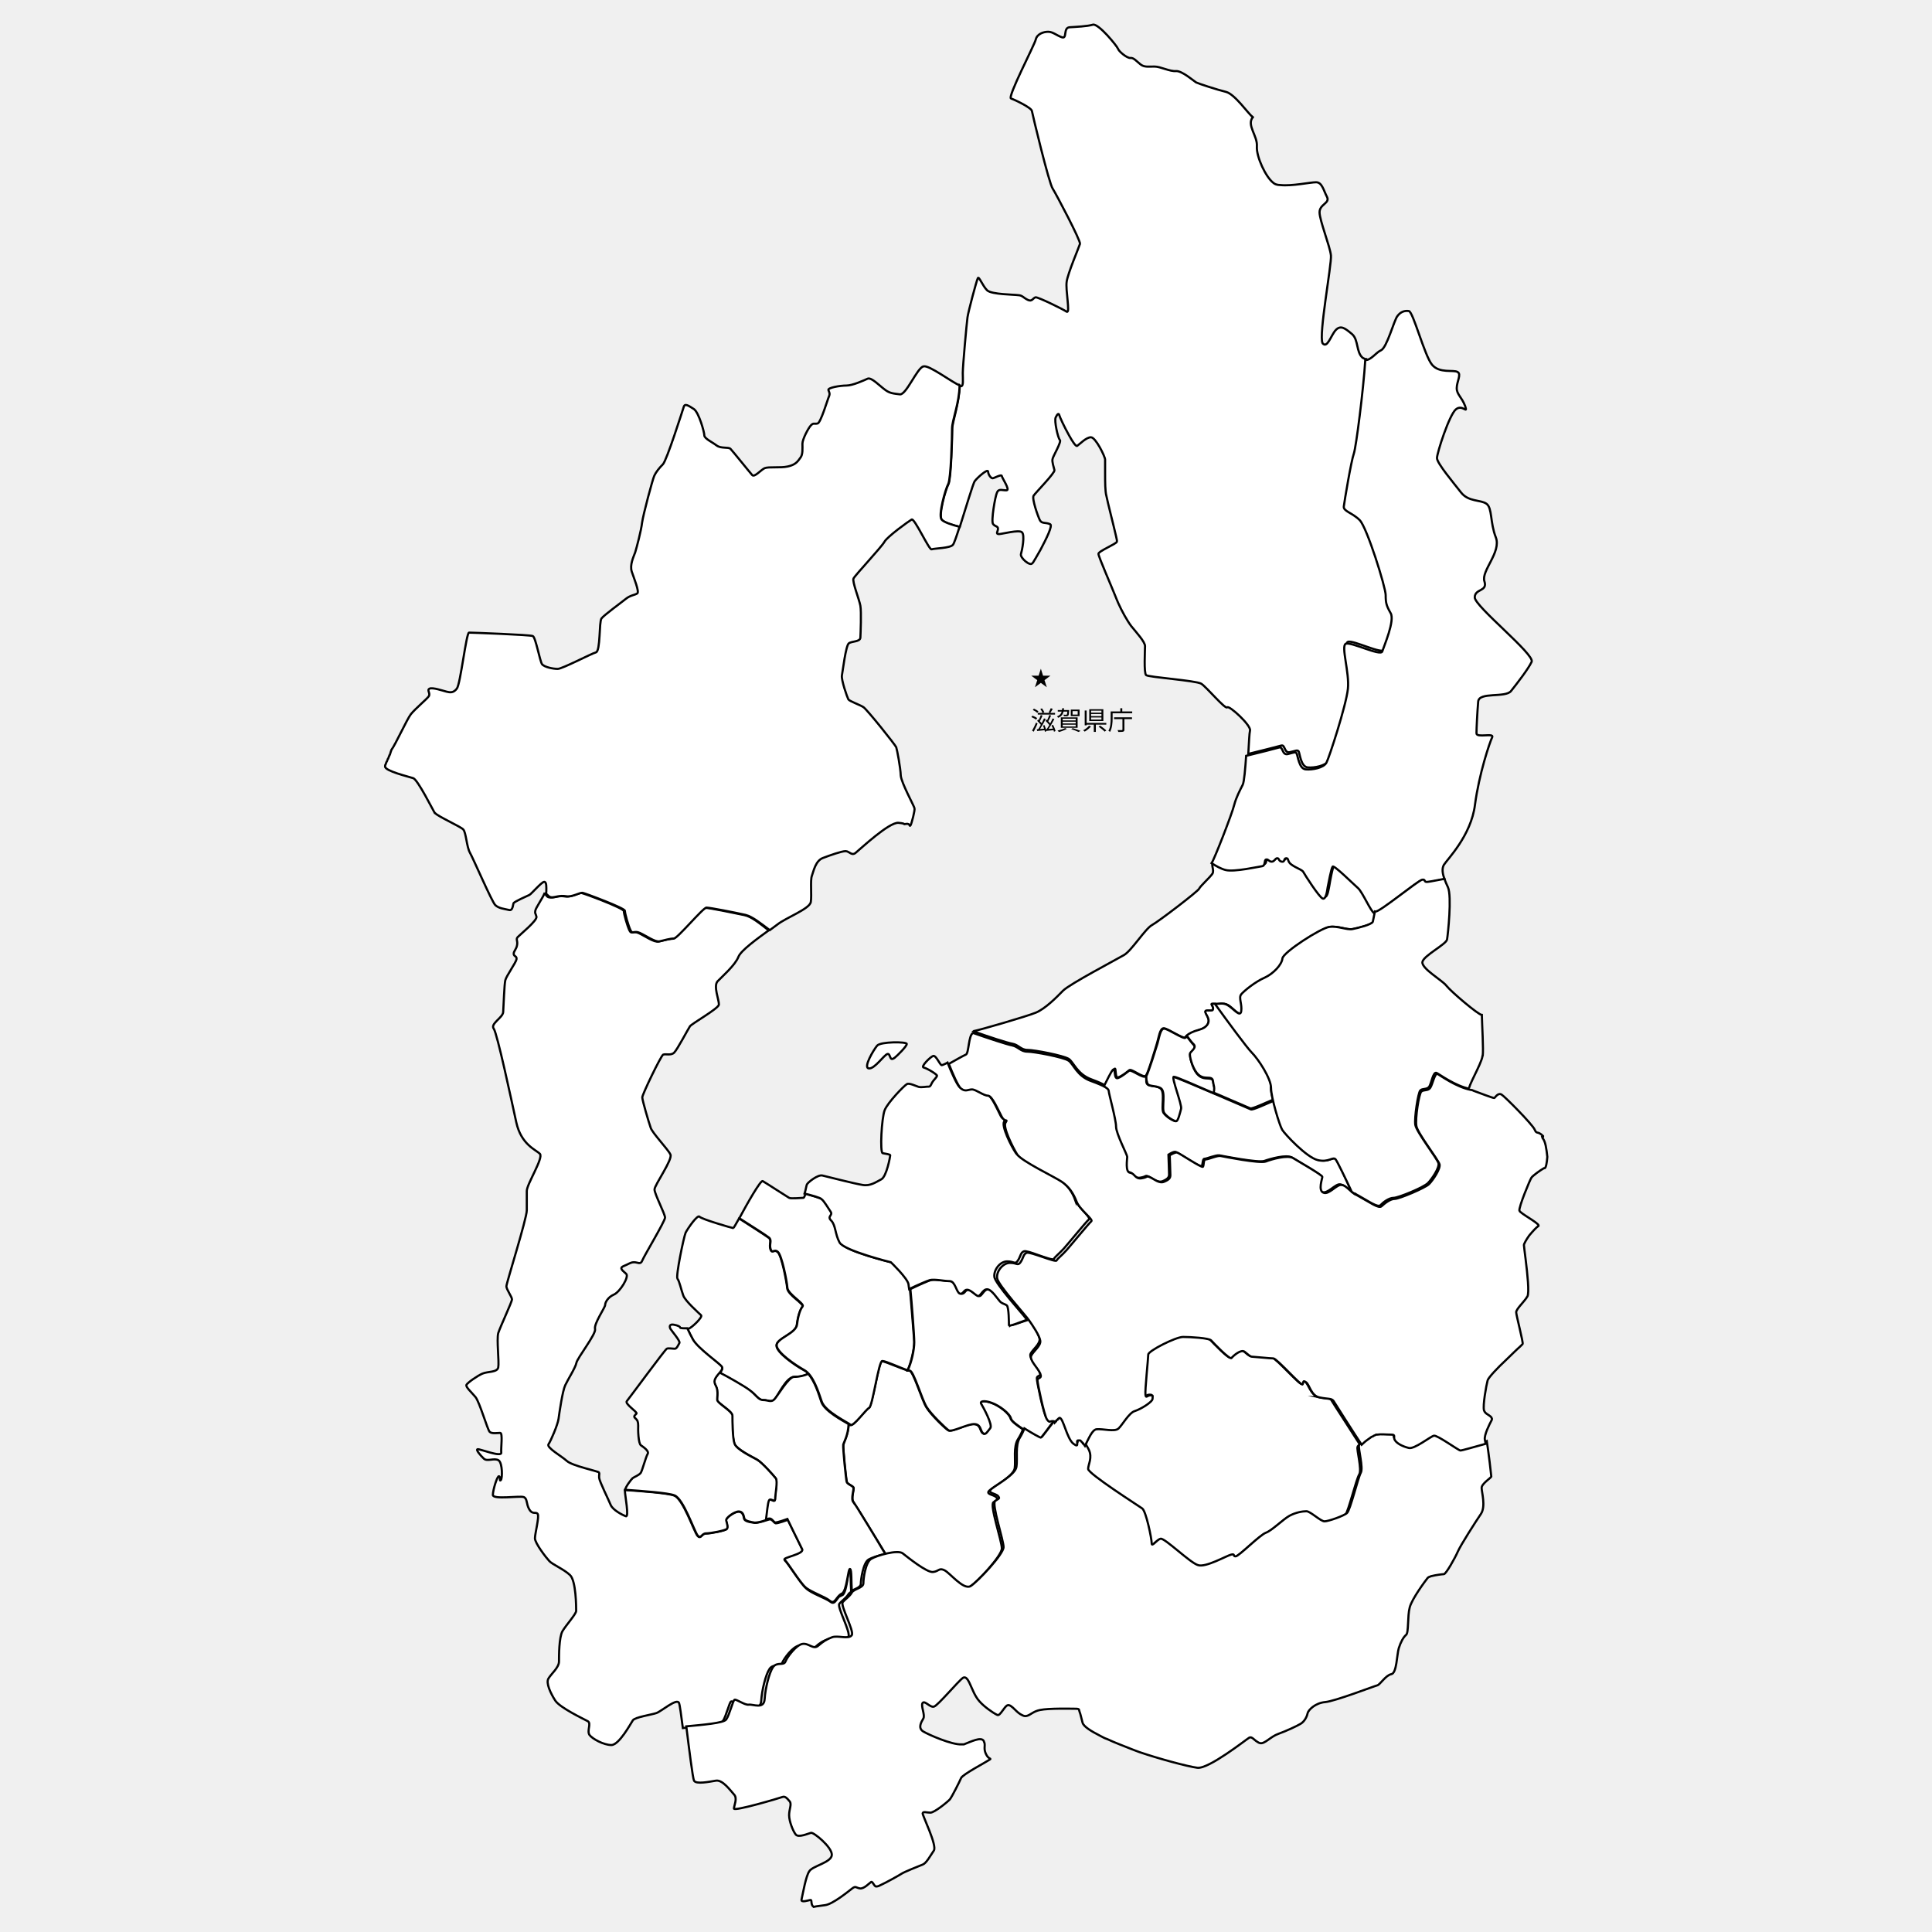
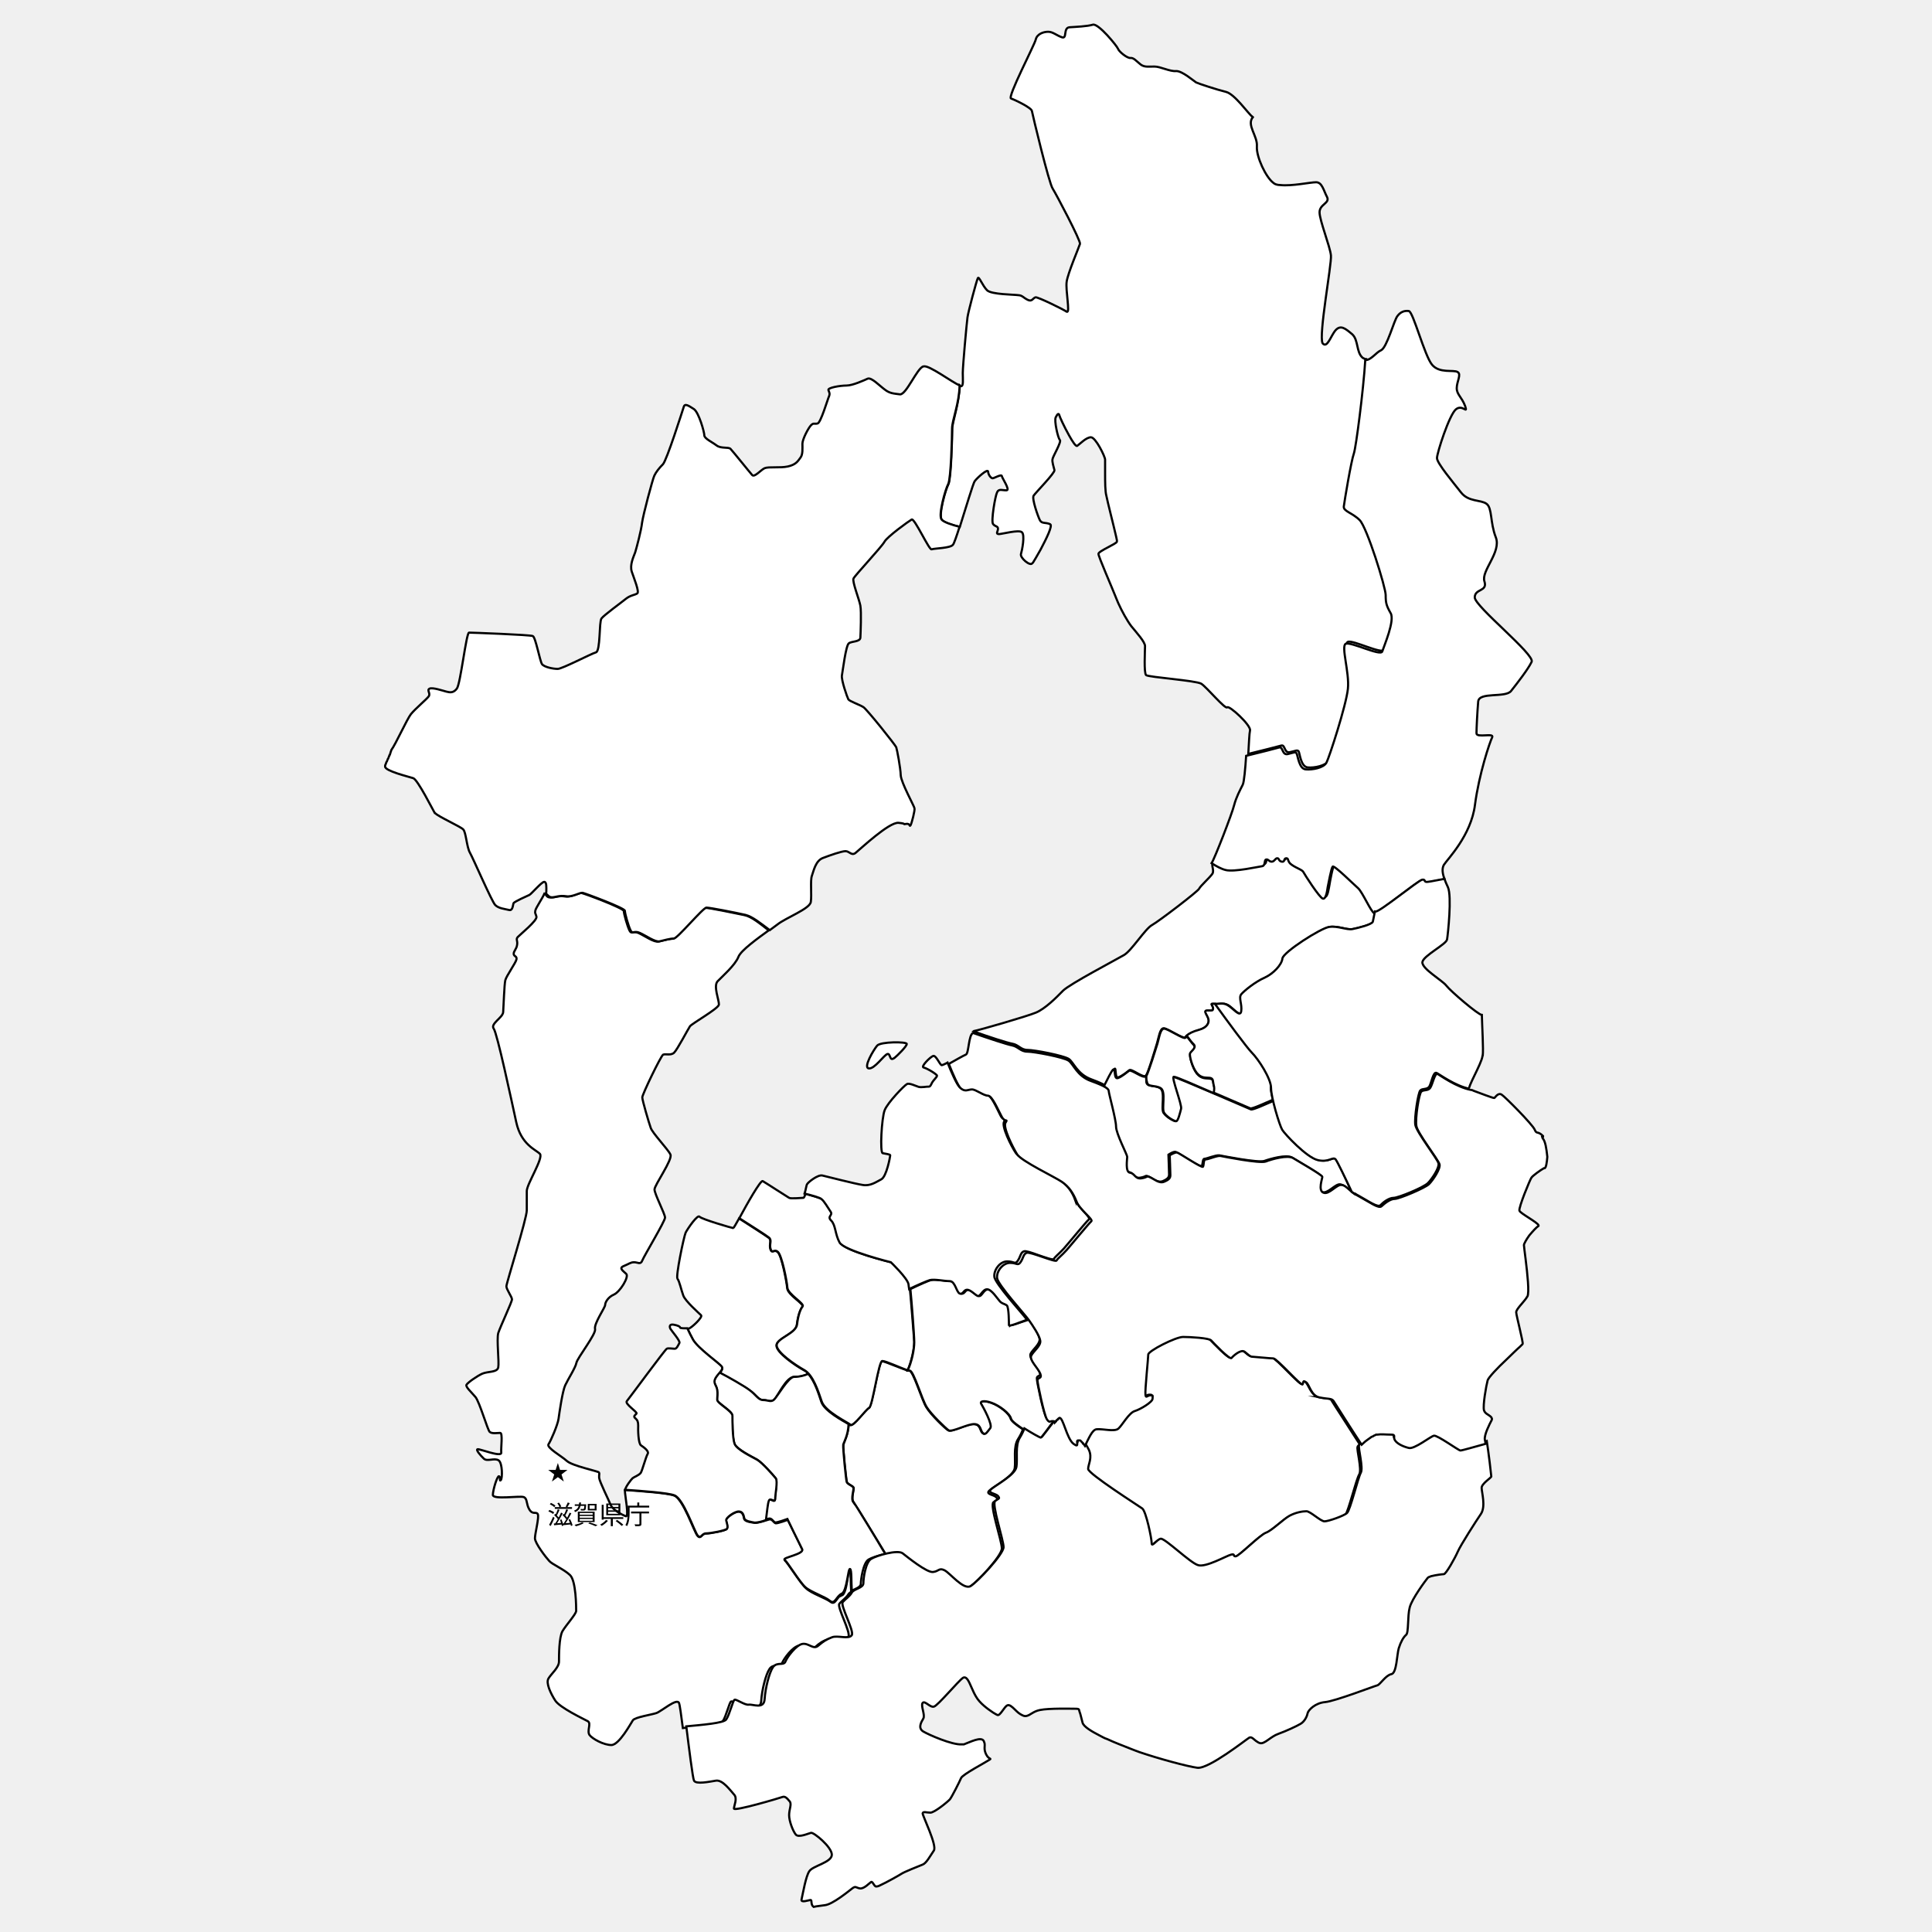
<svg xmlns="http://www.w3.org/2000/svg" style="transition:transform .15s ease-out;transform-origin:center center;transform:translate(0,0) scale(1)" viewBox="0 0 900 900">
  <path fill="#fff" stroke="#000" stroke-miterlimit="10" d="M648.2 285.2c-2.1-3.4-2.3-4.7-2.3-8.4s-8.7-31.5-12.1-34.9-7.7-3.9-7.4-6.4c.3-2.3 3.4-21 4.7-24.7 1-2.9 4.4-29.3 5.3-43.5-.5 0-1-.3-1.6-.6-3.1-2.6-1.9-8.3-4.9-11-3.1-2.6-5.3-4.5-7.7-1.9-2.3 2.6-3.9 8.7-6.1 6.1-1.9-3.8 4.3-36.7 3.9-40.9s-5.3-16.3-5.3-20.1 4.9-4.2 3.5-7.1c-1.6-3-2.3-6.9-5.1-6.9s-11.3 1.9-16.7 1.3c-1.4 0-2.6-.4-3.2-1-3.5-2.6-8-12.1-7.7-17 .4-4.9-4.9-9.9-1.9-13.6-2.1-1.6-8.4-10.8-12.5-11.8s-13-3.9-13.9-4.4c-1-.6-6.5-5.4-9.3-5.3-2.9.3-7.3-2.1-10.1-2.1s-4.7.4-6.5-1-3.2-3.2-4.7-3-5.4-3-5.8-4.3c-.4-1.2-9.1-11.9-11.7-11.2-2.6.8-7.9 1-10.9 1.2-3 .3-1 5.4-3.4 4.7-2.5-.8-4.3-2.6-6.5-2.6s-5.2 1-5.8 3.6-13.4 27-11.5 27.5c1.8.6 9.5 4.3 9.7 5.8.3 1.7 8 33.9 9.7 36.2 1.6 2.5 13.1 24.3 12.7 25.7s-5.7 13.8-6.2 17.6c-.6 3.8 1.7 14.8.1 14h-.1c-1.8-1.2-13.4-6.9-14.5-6.7-1.2.3-1.6 2.2-3.6 1.2-2.1-1-2.5-2.1-4.4-2.2-2.1-.3-12.3-.3-14.5-2.2-2.2-2.1-3.9-6.9-4.4-5.7-.6 1.2-4.4 15.4-4.8 18.2-.4 2.9-2.2 22.7-2.2 25.9s.4 6.2-.8 6.2-.4-.1-.6-.3c-.3 8.4-3.5 17.1-3.5 20.1s-.5 23.6-1.8 25.9-4.7 14.4-3.1 16.5c.9 1.3 5.2 2.6 8.4 3.4 2.7-8.4 6.2-20.4 7-21.4 1.2-1.6 6.1-6 6.2-4.4s1.4 3.1 2.1 3.1 4.2-2.1 4.3-1c.1.9 4 6.5 2.2 6.6s-3.6-.9-4.4.9c-.9 1.7-2.9 13.5-1.9 14.8s2.3.9 2.3 2.2-1.3 2.5.5 2.5c1.8-.1 9.1-2.1 10.6-.9 1.6 1.2.1 8.6-.4 10.2-.5 1.7 4.2 5.8 5.3 4.3 0-.1.1-.1.3-.3.6-.9 1.9-3.2 3.5-6 2.7-5.1 5.8-11.3 4.5-11.9-2.1-1-3.9-.1-4.8-1.9s-3.8-10-2.9-11.4 10-10.6 9.7-11.9-1.2-3.9-.9-5.1c.1-1.2 4.4-8.2 3.4-9-.9-.9-2.7-9-1.9-10.5.8-1.6 1.4-2.1 1.7-.9.1.6 2.3 5.4 4.5 9.3 1.6 2.9 3.2 5.3 3.8 4.9 1.3-.9 4.2-4 6.4-4s6.6 9 6.6 10.4v6.4c0 3.9 0 8.4.6 10.5.6 3.1 3.4 13.9 4.5 18.8.3 1.3.5 2.2.4 2.5 0 1-8.6 4.4-8.6 5.7s6.2 15.4 7.8 19.5c.4.9.8 2.1 1.4 3.4 1.7 3.8 4.2 8.3 6.1 10.8 2.6 3.2 6.4 7.3 6.4 9.3s-.6 12.5.5 13.5c1.3 1 23.2 2.5 25.7 4 2.5 1.6 11.2 12.1 12.1 11 .9-1 11.2 8.4 10.6 10.8-.3 1.2-.5 5.8-.8 10.9 5.7-1.4 14-3.5 15.4-3.9 1.8-.5 1.3 3.6 3.9 3.1s3.6-1.3 4.2-.3c.5 1 1 7.1 4.2 7.4 3.1.3 8.4-.8 9.7-3.1s9.2-26.7 10-34.4-3.4-20-1-21 16.2 6.1 17 3.6c.4-1.9 5.6-14 3.5-17.4h-.1Z" class="JP25203" />
  <path fill="#fff" stroke="#000" stroke-miterlimit="10" d="M392.3 742.8c-2.6 1-3.1 5.2-5.4 3.4s-9-3.9-11.5-6.4c-2.6-2.3-8.4-11.8-9.7-12.8s9.2-2.6 8.2-4.9S367 708 367 708s-4.9 1.8-5.7 1.6-1.6-2.1-2.9-1.8-5.2 1.8-6.9 1.6c-1.6-.3-4.7-.5-4.9-2.1-.3-1.6-.8-3.1-2.6-3.1s-6.1 2.9-5.8 4.2 1 3.1.3 3.9c-.8.8-7.7 2.1-9.7 2.1s-2.3 2.9-3.9 1-6.6-17-10.8-18.7c-3-1.2-15.7-2.1-23-2.6v.3c0 2.1 2.1 12.7.4 11.9-1.7-.6-6-2.9-7-5.2-.9-2.3-5.2-10.8-5.4-12.7-.1-1.8.3-1.7-.1-2.5-.5-.6-12.3-3-14.9-5.3-2.5-2.3-9.6-6.2-8.6-7.8 1-1.4 4.3-9 4.7-11.9s1.8-12.8 3.1-15.6 4.8-8.2 5.2-10.4c.4-2.3 9.3-13.5 8.7-15.8-.6-2.5 4.7-10 4.7-11.2s1.3-3.6 4-4.8c2.9-1.2 7.3-8.4 5.8-9.7-1.3-1.3-3.6-2.6-1.2-3.6 2.5-1 3.2-1.8 4.9-1.8s3 1.3 3.8-.8 10.6-18.3 10.6-20-4.9-11-4.9-13.1 8.6-14 7.4-16.3c-1-2.3-8.6-10.2-9.2-12.5-.8-2.2-3.9-12.7-3.9-14.1s8.6-19.2 9.7-19.9c1.2-.5 3.6.5 5.1-.9s6.5-11 7.4-12.3 13.2-8.2 13.5-10.1c.1-2.1-2.7-8.7-.6-10.9s8.2-7.5 9.7-11.4c1.2-3 9-8.6 14.1-12.3-4.4-3.4-8-6.4-11.3-7.1-4.7-1-16.5-3.4-18.2-3.4s-13.6 14.4-15.2 14.4-4.4.8-6.6 1.3c-2.1.5-6.4-2.6-9.2-3.9s-3.4.8-4.4-1.3-2.6-7.7-2.6-9-18.4-8.2-19.7-8.4-4.7 2.1-7.7 1.6c-2.9-.5-4.4.5-6.6.5s-1.9-1.3-3-1.8c-1 2.3-3.9 6.5-4.2 7.8-.3 1.6 0 1 .5 2.9.5 1.8-7.7 8.4-8.7 9.5s0 1.6-.3 3.6c-.3 2.1-1.6 2.9-1.6 4.2s1.6 1 1.3 2.6-4.7 7.7-5.2 9.7-.8 12.3-1 14.9-6.1 5.4-4.4 7.7c1.6 2.1 8.2 33.1 10.5 43.6s9.2 12.8 11 14.7-6.1 14.1-6.1 17.3v9c0 3.9-9.5 33.9-9.5 35.4s2.6 4.9 2.6 6.1-5.4 12.6-6.4 15.7c-.8 3.1.5 13.6 0 16s-4.9 1.8-7.4 2.9c-2.3 1-6.9 4.2-7.4 5.2s2.3 3.4 4.2 5.7 5.6 15.2 6.6 16.2 3.6.5 4.9.5.3 6.9.5 9.2-10-1.8-11-1.6 1.3 2.9 2.9 4.4 4.9-.5 6.9.8c1.8 1.3 1.8 8.4 1 9.2s0-1.3-.8-1.8-2.9 6.4-2.9 8.7 12.6.3 14.4 1c1.8.8 1 3.1 2.6 5.8 1.6 2.6 3.1.8 3.9 2.1s-1.3 9-1.3 11.3 5.2 9 6.6 10.5c1.3 1.6 6.9 3.9 9.7 6.6 2.9 2.6 2.9 15.2 2.9 16.7s-4.7 6.6-6.4 9.5c-1.6 2.9-1.6 11.3-1.6 14.1s-3.6 5.7-4.9 7.9c-1.3 2.1 1 6.9 3.1 10.2 2.1 3.4 13.4 8.7 15.2 9.7s-.5 4.4.8 6.4c1.3 1.8 6.6 4.7 10.2 4.7s9-10 10-11.5 8.7-2.6 11-3.4 9.5-7.1 10.5-4.7c.4.9 1 5.7 1.8 11.7 7.4-.9 17.5-1.6 18.6-3.2 1.6-2.3 3.1-9 3.9-9.2.8-.3 4.7 2.6 6.6 2.3 1.8-.3 7.1 2.3 7.4-2.6s2.1-12.3 3.9-14.9 4.9-.5 5.8-2.6c.8-2.1 4.9-7.7 7.9-8.2 2.9-.5 4.9 2.9 7.4.8 2.3-2.1 3.6-2.9 6.4-3.9 2.6-1 7.9 1 9.2-1s-5.4-13.9-4.2-15.4 3.1-2.6 4.2-4.4c.3-.5.8-.8 1.3-1.2-.3-4.3 0-9.7-.8-10.1-.8 0-1 10.9-3.6 11.9z" class="JP25201" />
  <path fill="#fff" stroke="#000" stroke-miterlimit="10" d="M476.5 665.8c-2.9-1.8-5.4-3.9-5.7-4.9-.5-2.3-5.2-6.1-9-7.4-3.6-1.3-5.7-.8-4.9.5s5.4 9.7 4.2 11.3c-1.3 1.6-2.1 3.4-3.4 2.3s-.8-3.9-3.9-4.2-10.5 3.9-12.1 2.9-8.2-7.4-10.2-10.8c-2.1-3.4-6.1-17-7.9-17s-11.3-4.4-12.8-4.4-4.4 21-6.1 21.8c-1.6.8-7.4 9-8.7 7.9-.1 0-.4-.3-.6-.4-.3 5.2-2.3 8.4-2.5 9.6-.3 1.6 1.3 16.2 1.6 17.3s2.6 1.8 3.1 2.6-1.3 4.9 0 6.9c1.2 1.6 11.4 18.4 15.1 24.4 3-.6 5.8-.9 7 0 2.3 1.8 11.3 9 14.1 8.7 2.9-.3 2.9-2.1 5.4-.8s8.7 9.2 12.1 7.4 15.4-14.7 15.4-18.2-5.8-20.2-3.9-21.5c1.8-1.3 2.3-1 1.3-2.3s-5.6-1.3-2.9-3.4c2.6-2.1 11-6.6 11.5-10.2s-.8-10 1.6-13.6c.9-1.4 1.7-3 2.2-4.4Z" class="JP25211" />
  <path fill="#fff" stroke="#000" stroke-miterlimit="10" d="M355.6 652.2c2.3 0 3.6 1.3 5.2-.3s5.4-10.5 9.2-10.5 4.7-.6 6.6-1.4c-.6-.8-1.3-1.3-2.1-1.7-4.2-2.3-12.8-8.2-12.8-11.5s9-5.4 9.5-9.7c.5-4.2 1.6-7.1 2.6-8.4s-6.9-5.4-7.1-8.7c-.3-3.1-2.6-15.2-4.4-16.7-1.8-1.6-2.6 1-3.4-1.3s.8-4.2-.8-5.4c-1.2-.9-9.1-6-13.8-9-1.4 2.6-2.6 4.5-2.7 4.5-.5 0-14.9-4.2-15.7-5.3-.9-1.2-5.4 5.3-6.5 7.4-.9 2.1-4.7 20.4-3.8 21.5s1.7 5.1 2.7 7.8c.9 2.6 7.4 8.3 8.3 9.2s-4.8 6.2-5.8 6.2h-.6c.8 1.7 1.7 3.6 2.6 5.2 2.3 4.2 12.3 11 13.4 12.6.6.9 0 1.8-.9 2.9 4.3 2.2 11.8 6.5 14 8.2 2.9 1.9 4 4.5 6.4 4.5h-.1Z" class="JP25207" />
  <path fill="#fff" stroke="#000" stroke-miterlimit="10" d="M397.5 699.8c-1.3-1.8.5-6.1 0-6.9s-2.9-1.6-3.1-2.6c-.3-1-1.8-15.7-1.6-17.3.3-1.2 2.3-4.4 2.5-9.6-2.7-1.6-11.3-6.1-12.7-10.4-1.3-3.9-3.1-9.7-6.1-13-1.9.8-4 1.4-6.6 1.4s-7.7 9-9.2 10.5-2.9.3-5.2.3-3.4-2.6-6.4-4.7c-2.2-1.7-9.7-6-14-8.2-.6.8-1.4 1.7-1.9 2.6-1.3 2.3.5 3.4.8 5.4s0 3.1 0 4.7 7.1 5.2 7.1 7.4 0 10.5 1 13.1 8.2 6.1 10.5 7.4 7.7 7.4 8.7 8.7-.3 7.4-.3 9.7-2.3-1-3.1.8c-.5 1.2-.9 4.9-1.3 8.8.6-.3 1.3-.4 1.6-.5 1.3-.3 2.1 1.6 2.9 1.8s5.7-1.6 5.7-1.6 5.7 11.8 6.9 14.1c1 2.3-9.5 3.9-8.2 4.9s7.1 10.5 9.7 12.8 9.2 4.4 11.5 6.4c2.3 1.8 2.9-2.3 5.4-3.4s2.9-12.1 3.9-11.5c.8.4.5 5.8.8 10.1 1.7-.9 4.2-1.6 4.2-3.2s1-9.7 3.6-11.3c1.3-.8 4.5-1.9 7.8-2.6-3.5-6-13.8-22.8-14.9-24.4z" class="JP25208" />
  <path fill="#fff" stroke="#000" stroke-miterlimit="10" d="M423.6 598.3c-.5-2.9-8.2-10.2-8.2-10.2s-21.8-5.2-23.9-9.2c-2.1-3.9-1.8-8.2-3.9-10.2s1-2.3-.3-4.2c-1.3-1.8-2.9-4.7-4.2-5.8-.8-.6-4.7-1.7-7.9-2.6-.3 1-.6 1.9-1 1.9-1 0-5.8.5-6.6 0-.9-.5-10.9-7-12.3-7.8-1-.5-7.3 10.6-10.9 17.3 4.7 3 12.6 8 13.8 9 1.6 1.3 0 3.1.8 5.4s1.6-.3 3.4 1.3 4.2 13.6 4.4 16.7c.3 3.1 8.2 7.4 7.1 8.7s-2.1 4.2-2.6 8.4-9.5 6.4-9.5 9.7 8.7 9.2 12.8 11.5c4.2 2.3 6.6 10 8.2 14.7s12.1 9.7 13.4 10.8 7.1-7.1 8.7-7.9 4.4-21.8 6.1-21.8 8.8 3.4 11.8 4.3c1.8-3.9 3.1-10.1 3.1-13.2-.3-3.6-1.8-23.9-2.3-26.7Z" class="JP25210" />
  <path fill="#fff" stroke="#000" stroke-miterlimit="10" d="M614.3 650.7c-3.9-.8-4.7-6.1-6.4-7.1-1.6-1-1 0-1.6 1-.5 1-12.1-12.1-13.6-12.1s-9.2-.8-10-.8-1.8-1-3.4-2.3-5.2 1.8-6.1 2.9c-.8 1-8.4-7.1-9.5-8.2s-9.7-1.6-13.1-1.6-16.2 6.6-16.2 8.2-1.6 16.7-1.3 18.7c.3 1.8.8.3 2.3.3s1 0 1 1.6-5.6 4.9-8.2 5.7-5.7 6.6-7.7 8.2c-1.8 1.6-7.4 0-10.2.3-2.1 0-3.5 4-5.4 7.8.5.8 1 1.7 1.6 2.7 1.8 3.6-.3 6.9-.3 9s23.4 17 25.2 18.4c1.8 1.3 4.4 14.1 4.4 16.2s2.3-1.8 4.2-2.1c1.8-.3 13.6 11.3 17.4 12.3 3.6 1 13.4-4.4 15.4-4.9 2.1-.5.5.8 2.1.8s11.3-10 14.1-11c2.9-1 8.2-6.4 11-7.9 2.9-1.6 6.1-2.1 7.9-2.1s6.6 4.7 8.4 4.7 9.2-2.6 10.5-3.9 4.9-16.2 6.4-18.7c1.3-2.3-1.3-11.5-.8-12.8 0-.3.5-.6 1-1.2-3.6-5.7-12.5-19.3-13.1-20.4-.6-1.3-2.3-.8-6.2-1.6h.2Z" class="JP25383" />
  <path fill="#fff" stroke="#000" stroke-miterlimit="10" d="M470.6 617.3c0-.8 0-8.4-1-9.2s-2.3-.8-3.4-2.1c-1-1.3-3.6-5.4-5.8-5.4s-3.1 3.6-4.4 3.1-3.4-2.9-4.9-2.9-1.8 2.3-3.4 1.8-2.1-5.8-4.7-5.8-6.9-1-9.2-.5c-1.4.3-6.2 2.5-9.7 4.2.6 6.2 1.8 21.4 1.8 24.8s-1.2 9.2-3.1 13.2h1c1.8 0 5.7 13.6 7.9 17 2.1 3.4 8.7 9.7 10.2 10.8 1.6 1 9-3.1 12.1-2.9s2.6 3.1 3.9 4.2 2.1-.8 3.4-2.3-3.4-10-4.2-11.3 1.3-1.8 4.9-.5 8.4 4.9 9 7.4c.5 2.3 12.6 9.2 13.4 9.2s4-5.1 6.6-8.2c-.4-.4-.8-.8-1-.8-1.3 0-1.3 1-2.6-.8s-4.4-16.5-4.4-18.2 2.3-.5 1.3-3.1-5.2-6.4-4.2-8.4 4.4-4.4 4.2-6.9c-.3-2.2-3.2-6.5-4.9-9-4.2 1.3-8.7 3.1-8.7 2.5Z" class="JP25384" />
  <path fill="#fff" stroke="#000" stroke-miterlimit="10" d="M520.9 501.9c2.1-.8 4.2-2.6 5.2-3.4s6.6 3.9 7.7 2.6 4.4-12.6 5.2-15.2 1.3-6.9 3.1-6.9 9.2 5.2 10 4.2 2.9-2.3 6.6-3.4c3.6-1 4.9-3.4 4.2-5.4-.8-2.1-2.3-3.6-.3-3.6s2.6.3 2.6-1-1.8-2.3.3-2.1c2.1.3 4.2-.8 6.6.5 2.3 1.3 5.8 6.1 6.4 2.9.5-3.1-1.3-6.4 0-7.9s6.6-5.7 10.8-7.7c4.2-1.8 8.2-6.1 8.4-9 .3-2.9 17.9-14.1 21.8-14.7s8.2 1.6 10.8 1c2.6-.5 9-2.1 9.5-3.4.3-.5.6-2.6 1-4.9-1.7-1.3-5.3-9.9-7.4-11.7s-11-10.8-11.8-10-2.1 8.2-2.3 9.5c-.3 1.3-.8 6.1-2.3 5.4-1.6-.5-8.4-11.3-9-12.3s-3.1-1.8-5.4-3.4-1.3-3.1-2.6-3.1-.5 1.8-2.1 1.6c-1.6-.3-1-1.6-2.1-1.6s-1.3 1.6-2.6 1.6-1.6-1.3-2.6-1-.3 2.9-1.8 3.1c-1.6.3-13.1 2.9-17 1.8-2.1-.5-4.4-1.8-6.6-3.1-1.3 1.7.6 3.9-.4 5.7-1.2 1.8-5.7 5.8-6.2 7s-18.8 15.2-21.9 16.9c-3.2 1.7-9.5 11.9-13.1 14s-25.3 13.5-28.4 16.6c-3.1 3.2-8.3 8.4-12.6 10.2s-26.5 8.2-28.9 8.6c0 0-.2 0-.3.1 6.9 2.5 15.8 5.4 18.2 5.8 2.9.5 3.9 2.9 7.1 2.9s16.7 2.6 19.2 4.2c2.3 1.6 3.9 7.1 10.5 9.5 3.2 1.2 5.3 2.1 6.5 2.9 1.6-3.1 3.2-7 4.3-7.8.9-.9 0 4.9 1.9 4z" class="JP25202" />
  <path fill="#fff" stroke="#000" stroke-miterlimit="10" d="M622.5 540c-1.3-1.6-3.1 1.6-8.4.3-5.2-1.3-15.2-12.1-16.5-14.1-.9-1.4-3.1-8-4.3-13.4-3.8 1.6-9.7 4.4-10.6 4-1.3-.5-34.9-15.2-36.2-15.2s3.9 13.1 3.4 14.9-1.6 5.8-2.3 5.8-4.2-1.8-5.6-3.9c-1.3-2.1 1-10-1.6-11.5-2.6-1.6-6.1-.3-6.4-2.9 0-.8 0-1.7-.3-2.7-1 1.4-6.6-3.2-7.7-2.5s-3.1 2.6-5.2 3.4-1-4.9-2.3-3.9c-.9.8-2.7 4.7-4.3 7.8 1.2.8 1.7 1.3 1.7 1.9 0 1 3.4 13.1 3.4 16.5s5.2 13.1 5.2 14.1-1 7.1 1.3 7.4 2.3 3.1 5.4 2.6 2.1-1.3 3.9-.5 4.2 3.1 6.6 2.1c2.3-1 2.9-1.8 2.9-3.1s-.3-9.2-.3-9.2 2.3-1.6 3.4-1.3c1 .3 11.5 7.4 12.1 6.6s.3-3.4 1.3-3.4 5.2-1.8 6.9-1.6c1.6.3 18.2 3.6 21 2.6s10.2-3.1 12.8-1.6c2.6 1.6 13.6 7.9 13.6 8.7s-2.1 6.4.5 7.4 6.1-3.9 8.4-3.6c1.8.3 3 1.8 5.4 3.8-2.7-6.5-6.6-14.7-7.4-15.6h.2Z" class="JP25425" />
  <path fill="#fff" stroke="#000" stroke-miterlimit="10" d="M565.5 505.9c-.5-1.8 0-3.1-1.8-3.4s-3.9.3-6.1-2.3c-2.1-2.6-3.6-8.2-3.1-9.2s3.1-2.6 1.6-4.2c-.6-.6-1.9-2.3-3.2-4l-.6.6c-.8 1-8.2-4.2-10-4.2s-2.3 4.2-3.1 6.9c-.8 2.6-4.2 13.5-5.2 15.2 0 1 0 1.9.3 2.7.3 2.6 3.6 1.3 6.4 2.9 2.6 1.6.3 9.5 1.6 11.5s4.7 3.9 5.6 3.9 1.8-3.9 2.3-5.8c.5-1.8-4.7-14.9-3.4-14.9s10.1 4 19.2 7.9c0-1.4 0-2.6-.3-3.6z" class="JP25441" />
  <path fill="#fff" stroke="#000" stroke-miterlimit="10" d="M592.3 506.7c0-4.4-5.7-13.4-9-16.5-2.2-2.2-11.4-14.8-17.1-22.6h-.8c-2.1-.3-.3.8-.3 2.1s-.5 1-2.6 1-.5 1.6.3 3.6c.8 2.1-.5 4.4-4.2 5.4-3 .8-4.8 1.8-5.8 2.7 1.3 1.8 2.6 3.5 3.2 4 1.6 1.6-1 3.1-1.6 4.2-.5 1 1 6.6 3.1 9.2s4.2 2.1 6.1 2.3c1.8.3 1.3 1.6 1.8 3.4.3 1 .3 2.2 0 3.5 8.3 3.6 16.3 7 17 7.3.9.4 6.9-2.5 10.6-4-.6-2.2-1-4.3-1-5.7h.2Z" class="JP25442" />
  <g fill="#fff" stroke="#000" stroke-miterlimit="10" class="JP25204">
    <path d="M500.9 559.1c-1.3-3.6-3.4-6.9-6.9-9.2-3.4-2.3-18.7-9.7-20.8-12.8s-6.9-12.6-5.4-14.7c1.3-2.1-.3.3-1.8-2.9-1.6-3.1-4.4-9.7-6.4-9.7s-1.9-.5-3.1-1.2c-1.6-.8-3.2-1.7-4.3-1.7-1.8 0-3.1 1.3-5.2-.5-1.3-1.2-3.9-7.1-5.6-11.4-1.4.8-2.5 1.2-2.7 1.2-.9-.1-2.6-4.7-4-4.3-1.4.5-6 5.1-4.4 5.4 1.7.4 6.2 3.2 6.2 3.8s-1.7 2.2-2.1 2.9c-.4.5-.9 2.3-1.7 2.2-.9-.1-3.4.5-4.8.1-1.3-.4-4.3-1.9-5.4-1.3-1.2.6-9 8.6-10.4 12.2s-2.3 19.7-.9 20 3.5.5 3.5 1-1.7 10-4.2 11.2c-2.5 1.3-5.1 3.2-8.6 2.6-3.5-.5-16.6-3.9-18.8-4.4-2.1-.5-6.6 3.1-7.1 4-.4.5-.6 2.7-1.2 4.4 3.2.8 7.3 1.9 7.9 2.6 1.3 1 2.9 3.9 4.2 5.8 1.3 1.8-1.8 2.1.3 4.2s1.8 6.4 3.9 10.2S415 588 415 588s7.7 7.4 8.2 10.2c.1.4.1 1.2.3 2.3 3.5-1.7 8.3-3.8 9.7-4.2 2.3-.5 6.6.5 9.2.5s3.1 5.2 4.7 5.8c1.6.5 1.8-1.8 3.4-1.8s3.6 2.3 4.9 2.9c1.3.5 2.3-3.1 4.4-3.1s4.7 4.2 5.8 5.4c1 1.3 2.3 1.3 3.4 2.1 1 .8 1 8.4 1 9.2s4.7-1.2 8.4-2.5c-.1 0-.3-.3-.3-.4-1.6-2.3-14.7-16.5-14.9-19.7-.3-3.1 2.6-7.1 6-7.1s3.6 1.6 4.9-.3c1.3-1.8 1.3-3.9 2.9-4.4.8-.3 3.5.6 6.5 1.7 3.5 1.2 7.1 2.5 7.4 1.9.5-1 2.3-2.3 4.7-4.9 2.3-2.6 10.5-12.6 11.5-13.4 1.7-.9-4.9-5.6-6.2-9.3zM416.5 492.9c-2.2 1.7-1.6-2.3-3.1-1.9-1.6.4-6 7.1-8.7 6.7s2.3-8.7 3.9-10.6 13.8-1.9 13.8-.8c.1 1-4.3 5.4-5.8 6.6Z" class="JP25204" />
  </g>
  <path fill="#fff" stroke="#000" stroke-miterlimit="10" d="M361.1 698.4c0-2.3 1.3-8.4.3-9.7s-6.4-7.4-8.7-8.7-9.5-4.7-10.5-7.4c-1-2.6-1-11-1-13.1s-7.1-5.8-7.1-7.4.3-2.6 0-4.7-2.1-3.1-.8-5.4 3.9-3.9 2.9-5.4-11-8.4-13.4-12.6c-.9-1.6-1.8-3.5-2.6-5.2-1.3 0-3.4 0-3.4-.4s-.8-.9-2.9-1.3-2.1.9-1.6 1.9c.5.9 4.7 5.7 4.2 6.6s-1.3 2.9-2.3 2.7c-.9 0-2.9-.4-3.6 0-.9.5-17.5 23.1-18.6 24.4s5.1 5.1 4.5 5.8-1.7 1.3-.5 2.2c1 .9 1.3 1.7 1.3 3.4-.1 1.7 0 8.4 1.3 9.2 1.3.9 3.9 2.7 3.1 4s-2.5 7.7-3.2 8.8c-.9 1.2-3.1 1.9-3.8 2.5s-3.2 3.9-3.5 5.4c7.3.5 20 1.4 23 2.6 4.2 1.6 9.2 16.7 10.8 18.7 1.6 1.8 1.8-1 3.9-1s9-1.3 9.7-2.1 0-2.6-.3-3.9 3.9-4.2 5.8-4.2 2.3 1.6 2.6 3.1 3.4 1.8 4.9 2.1c1.2 0 3.5-.5 5.2-1.2.5-4 .9-7.8 1.3-8.8.6-2.2 3 1.3 3-1.2v.2Z" class="JP25206" />
  <path fill="#fff" stroke="#000" stroke-miterlimit="10" d="M691.8 671.7c-4.9 1.4-11 3.1-11.7 3.1s-10.8-7.1-12.3-6.9-9.2 6.6-11.8 5.7c-2.6-.8-5.2-2.1-6.4-3.6-1-1.6.5-2.6-1.8-2.6s-4.4-.3-6.4 0h-.6c-.3 0-.5.3-.8.4-.3 0-.5.3-.9.5-.4.3-.6.4-1 .6-.8.5-1.6 1-2.2 1.6-.8.5-1.4 1-1.8 1.6-.5.5-.9.9-1 1.2-.5 1.3 2.1 10.5.8 12.8s-4.9 17.4-6.4 18.7c-1.3 1.3-8.7 3.9-10.5 3.9s-6.6-4.7-8.4-4.7-4.9.5-7.9 2.1c-2.9 1.6-8.2 6.9-11 7.9s-12.6 11-14.1 11 0-1.3-2.1-.8-11.8 6.1-15.4 4.9c-3.6-1-15.4-12.6-17.4-12.3-1.8.3-4.2 4.2-4.2 2.1s-2.6-14.9-4.4-16.2-25.2-16.2-25.2-18.4 2.1-5.2.3-9c-.5-1-1-1.9-1.6-2.7s-.5-.9-.8-1.2h-.1c-.1 0-.3-.3-.3-.4l-.3-.3c-.1 0-.1-.3-.3-.3-.1 0-.3-.3-.4-.4h-.1c-.1-.3-.3-.3-.4-.3h-.5c-1.3 0 1 3.9-2.1 1.6s-4.7-12.3-6.6-12.1c-.1 0-.3 0-.4.3h-.1c-.1.3-.3.4-.4.5h-.1c-.1.3-.4.5-.5.6h-.1c-.3.4-.5.6-.6.9-2.6 3.1-6.1 8.2-6.6 8.2s-4.2-2.1-7.7-4.3c-.5 1.4-1.3 3-2.1 4.3-2.3 3.6-1 10-1.6 13.6-.5 3.6-9 8.2-11.5 10.2-2.6 2.1 1.8 2.1 2.9 3.4 1 1.3.5 1-1.3 2.3s3.9 18.2 3.9 21.5-12.1 16.2-15.4 18.2c-3.4 1.8-9.5-6.1-12.1-7.4s-2.6.5-5.4.8c-2.9.3-11.8-6.9-14.1-8.7s-12.1 1-14.7 2.6-3.6 9-3.6 11.3-4.4 2.6-5.4 4.4-2.9 2.9-4.2 4.4 5.4 13.4 4.2 15.4c-1.3 2.1-6.6 0-9.2 1s-3.9 1.8-6.4 3.9c-2.3 2.1-4.4-1.3-7.4-.8-2.9.5-7.1 6.1-7.9 8.2s-3.9 0-5.8 2.6c-1.8 2.6-3.6 10-3.9 14.9s-5.4 2.3-7.4 2.6c-1.8.3-5.7-2.6-6.6-2.3-.8.3-2.3 6.9-3.9 9.2-1.2 1.7-11.2 2.5-18.6 3.2 1.3 10.4 3 24.1 3.6 25.3 1 1.8 7.1.5 10.2 0s6.6 4.4 8.4 6.4c1.8 1.8 0 5.2 0 6.6s21.3-4.9 22.6-5.4 2.3.8 3.4 2.1c1 1.3-.3 3.6-.3 6.4s1.8 7.4 3.1 9 5.8-.5 7.1-.8 9.7 6.6 9.7 10.2-9 5.2-10.5 7.7c-1.6 2.3-2.9 10-3.6 13.1-.5 1.8 3.4.3 4.2.3s-.1 2.1 1.4 3.2c1.6-.4 3.6-.5 5.3-.8 3.6-.4 11-6.5 12.7-7.8s1.7-.3 3.6 0 4.5-2.6 5.2-3 1.3 1.8 2.2 2.1h.1c.3 0 .9 0 1.8-.5 3.1-1.4 9.1-4.8 10-5.4 1.3-.9 8.2-3.6 9.9-4.3 1.7-.6 3.5-4 5.2-6.5 1.7-2.3-5.3-16.3-5.2-17.4.3-1 1.7-.3 3.6-.3s7.9-4.9 9.1-6.2c1-1.3 4.5-8.2 5.2-9.9s11.4-7.3 13-8.4c1.6-1 0 0-1.3-2.6s-.4-3.8-.8-5.4c-.1-.4-.3-.6-.4-1-1.3-1.9-5.8.4-9.2 1.7h-1c-4.5.3-15.4-4.5-17.9-6-2.6-1.6-1-4.3 0-6s-1.3-6-.3-7.3 3.5 2.3 5.3 1.7c1.9-.6 11.2-11.8 13.5-13.4.8-.5 1.6 0 2.2.9 1.2 1.8 2.3 5.3 3.9 7.9 1.7 3 5.4 5.7 7.8 7.3.9.6 1.7 1 2.1 1.2 1.3.6 3.2-3.9 4.7-4.5.9-.4 2.1.6 3.4 1.9s2.2 2.1 3.5 2.7c.9.5 1.6.5 2.2.3 1.6-.4 3-2.1 6-2.7 4.3-.9 14.7-.6 16.7-.6s1.4.5 1.8 1.4c.5 1.2.8 3 1.4 5.1.5 1.8 3.9 3.9 8 6 1.2.6 2.3 1.3 3.4 1.6 3.6 1.7 7.7 3.2 10.9 4.5 1.2.5 2.6 1 4.2 1.6 9.1 3.1 22.4 6.7 27 7.3 5.3.6 22.6-13.1 24.1-14 .8-.4 1.4 0 2.1.6.5.4 1 .9 1.7 1.3q.6.45 1.2.6c2.2.6 4.9-3 8.6-4.3 3.6-1.3 8.6-3.6 10.4-4.7 1.7-1 2.9-3.2 3.2-4.8s3.6-4.9 8.2-5.3 23-7.5 24.3-7.8 3.9-4.7 6.5-5.2c2.6-.4 2.6-9.2 3.5-12.1s2.2-5.2 3.4-6.2c1.3-1 .6-8.8 1.7-12.8 1-4 7.5-12.7 8.4-13.8 0 0 .5-.4.9-.5.3 0 .5-.3.9-.3 1.9-.5 5.1-.9 5.7-.9 1 0 5.2-7.5 6.5-10.5s8.4-14.1 10.8-17.6c2.3-3.5.3-10.1.3-12.1s4.5-4.7 4.5-5.3-1.3-11.5-2.1-16.5l-.4.2Z" class="JP25209" />
  <path fill="#fff" stroke="#000" stroke-miterlimit="10" d="M718.8 529.5v-.3c-2.6-2.6-2.9-.6-3.9-3s-13.8-15.3-15.4-16.3c-1.7-1-2.9 1.3-3.4 1.6-.5.1-6.7-2.3-9.7-3.4-.5-.3-1-.4-1.3-.4-6.7-1.3-14.1-6.7-15.4-7.4s-2.3 4.7-3.4 6.4c-1 1.6-3.1.8-4.2 1.8s-2.9 12.6-2.3 16c.5 3.4 10.2 15.7 10.8 17.9.5 2.1-3.1 7.4-4.9 9.2s-13.9 6.9-16 6.9-4.7 2.1-6.1 3.4c-1.3 1.3-5.4-1.8-10.2-4.4-.6-.4-1.2-.6-1.7-1h-.3c-3.2-2.2-4.5-4.4-6.5-4.5-2.3-.3-5.8 4.7-8.4 3.6-2.6-1-.5-6.6-.5-7.4s-11-7.1-13.6-8.7-10 .5-12.8 1.6c-2.9 1-19.5-2.3-21-2.6s-5.7 1.6-6.9 1.6-.8 2.6-1.3 3.4-11-6.4-12.1-6.6-3.4 1.3-3.4 1.3.3 7.9.3 9.2-.5 2.1-2.9 3.1c-2.3 1-4.7-1.3-6.6-2.1-1.8-.8-.8 0-3.9.5s-3.1-2.3-5.4-2.6-1.3-6.4-1.3-7.4-5.2-10.8-5.2-14.1-3.4-15.4-3.4-16.5-1.6-2.3-8.2-4.7c-6.6-2.3-8.2-7.9-10.5-9.5s-16-4.2-19.2-4.2-4.2-2.3-7.1-2.9c-2.3-.4-11.3-3.4-18.2-5.8-2.2.9-1.9 9.6-3.4 10.1-1 .4-5.1 2.7-7.9 4.3 1.7 4.3 4.3 10.4 5.6 11.4 2.1 1.8 3.4.5 5.2.5s5.4 2.9 7.4 2.9 4.7 6.6 6.4 9.7c1.6 3.1 3.1.8 1.8 2.9s3.4 11.5 5.4 14.7 17.4 10.5 20.8 12.8 5.4 5.4 6.9 9.2c1.3 3.6 7.9 8.4 6.9 9.2s-9.2 10.8-11.5 13.4-4.2 3.9-4.7 4.9-12.3-4.2-13.9-3.6c-1.6.5-1.6 2.6-2.9 4.4s-1.6.3-4.9.3-6.4 3.9-6 7.1c.3 3.1 13.4 17.4 14.9 19.7 1.6 2.3 4.9 7.1 5.2 9.5s-3.1 4.7-4.2 6.9c-1 2.1 3.1 5.7 4.2 8.4 1 2.6-1.3 1.6-1.3 3.1s3.1 16.2 4.4 18.2c1.3 1.8 1.3.8 2.6.8s.8.3 1 .8c.3-.3.5-.5.6-.8h.1c.1-.4.4-.5.5-.6h.1c.1-.3.3-.4.4-.5h.1c.1-.3.4-.3.4-.4 1.8-.3 3.4 9.7 6.6 12.1 3.1 2.3.8-1.6 2.1-1.6h1c.1 0 .3.3.4.4l.3.3s.1 0 .3.3c.1 0 .3.3.3.4h.1c.3.4.5.8.8 1.2 1.9-3.8 3.4-7.5 5.4-7.8 2.9-.3 8.4 1.3 10.2-.3s4.9-7.4 7.7-8.2c2.6-.8 8.2-4.2 8.2-5.7s.5-1.6-1-1.6-2.1 1.6-2.3-.3c-.3-1.8 1.3-17 1.3-18.7s12.8-8.2 16.2-8.2 12.1.5 13.1 1.6 8.7 9.2 9.5 8.2 4.4-4.2 6.1-2.9c1.6 1.3 2.6 2.3 3.4 2.3s8.4.8 10 .8 13.1 13.1 13.6 12.1 0-2.1 1.6-1c1.6 1 2.3 6.4 6.4 7.1 3.9.8 5.4.3 6.4 1.6.6 1 9.3 14.7 13.1 20.4.5-.5 1.2-1 1.8-1.6.6-.5 1.4-1 2.2-1.6.4-.3.6-.5 1-.6.3 0 .6-.4.9-.5.3 0 .5-.3.8-.4h.6c1.8-.3 3.9 0 6.4 0s.8 1 1.8 2.6 3.6 2.9 6.4 3.6c2.6.8 10.2-5.4 11.8-5.7s11.5 6.9 12.3 6.9 6.6-1.7 11.7-3.1c0-.9-.3-1.7-.3-1.9-.4-2.3 2.2-7.3 3.2-9.2 0-.3.3-.5 0-.8 0-.6-1-1.2-1.9-1.8-.8-.5-1.4-1-1.7-1.9-.6-2.3 1-11.4 1.7-14 .4-1.3 4.5-5.7 8.7-9.6 2.6-2.5 4.9-4.8 6.4-6.1l1.2-1.2c.4-.6-3-13.4-3-14.8s3.1-4.3 4.8-6.7c0-.3.3-.4.4-.6 1-1.7 0-10.8-.8-17.3-.4-3.4-.8-6.1-.8-6.7s1.2-2.7 2.5-4.5c1.6-1.9 3.4-3.9 4.2-4.3 1.3-.8-6.2-4.7-8.3-6.6-.3-.3-.5-.5-.5-.6-.4-1.6 4.9-14.4 5.6-15.4s4.2-3.5 5.8-4.4h.4c.6-.3 1-2.6 1.2-5.3-.4-3.8-.9-7.3-2.2-8.7l-.2-.6Z" class="JP25213" />
  <path fill="#fff" stroke="#000" stroke-miterlimit="10" d="M662.5 410c1.8-.3.5 1.3 2.6 1 1.3-.1 4.7-.9 7.8-1.4-.9-2.6-1.3-4.9-.3-6.7 1.6-2.6 12.7-13.6 14.5-28 1.9-14.4 6.9-29.2 8-31.4 1.2-2.3-7.3.4-7.3-1.9s.4-10.2.8-14.8 12.7-1.6 15.3-4.9c2.7-3.4 8-10.2 9.6-13.6s-26.5-25.8-26.5-30 6.1-2.6 4.5-7.5 8-13.6 5.3-20.5-1.6-13.6-4.3-15.6-8.4-.8-11.9-5.3-11.2-13.6-11.2-16 5.7-20.1 8.8-22.7 5.7 2.6 4.3-1.6c-1.6-4.2-3.9-5.3-3.9-8.3s2.3-6.5.4-7.5c-1.9-1.2-8.4.8-11.9-3.4s-8.8-24.7-10.8-25-3.9.4-5.3 2.3c-1.6 1.9-4.9 14.8-7.7 16-2.2.9-4.8 4.8-7.3 4.5-.9 14.3-4.3 40.6-5.3 43.5-1.3 3.6-4.4 22.3-4.7 24.7-.3 2.3 3.9 2.9 7.4 6.4 3.4 3.4 12.1 31.3 12.1 34.9s.3 4.9 2.3 8.4c2.1 3.4-3.1 15.4-3.9 17.9-.8 2.3-14.7-4.7-17-3.6s1.8 13.4 1 21c-.8 7.7-8.7 32-10 34.4s-6.6 3.4-9.7 3.1-3.6-6.4-4.2-7.4c-.5-1-1.6-.3-4.2.3-2.6.5-2.1-3.6-3.9-3.1-1.3.4-9.6 2.5-15.4 3.9-.4 5.8-.9 12.1-1.6 13.5-1.3 2.6-3 5.7-4 9.5-.9 3.8-9.2 25.2-10.5 27 2.2 1.4 4.5 2.7 6.6 3.2 3.9 1 15.4-1.6 17-1.8 1.6-.3.8-2.9 1.8-3.1 1-.3 1.3 1 2.6 1s1.6-1.6 2.6-1.6.5 1.3 2.1 1.6.8-1.6 2.1-1.6.3 1.6 2.6 3.1c2.3 1.6 4.9 2.3 5.4 3.4.5 1 7.4 11.8 9 12.3s2.1-4.2 2.3-5.4c.3-1.3 1.6-8.7 2.3-9.5s9.7 8.2 11.8 10 6.1 11.3 7.7 11.8c1.8 0 20-15.1 21.8-15.3z" class="JP25214" />
  <path fill="#fff" stroke="#000" stroke-miterlimit="10" d="M430.1 170.7c-2.9.8-8 13.4-10.9 13s-4.7-.4-7-2.2c-2.5-1.8-6.2-5.8-8-5.1-1.8.8-7 3.2-9.9 3.2s-8.8 1-8.4 2.1.8 1.6.3 2.9c-.6 1.2-3.9 12.6-5.4 12.7-1.6.3-1.8-.4-3 .8s-4 6.5-4 8.6.3 5.1-1 6.6c-1.2 1.7-2.2 3.2-5.8 4s-8.8 0-10.8.8c-1.8.8-4.7 4.4-5.8 3.2s-9.1-11.2-10.1-12.2-4.4 0-6.5-1.6-5.7-3.2-5.7-4.7-2.5-10.5-4.8-12.2c-2.5-1.6-4.3-2.9-4.8-1-.6 1.8-7.9 24.9-9.7 26.7s-3.2 3.6-4 5.3-5.2 18.2-5.7 21.9c-.4 3.6-2.5 11.5-3.2 13.8-.8 2.2-2.6 5.8-1.6 9 1 3 3.6 9.3 2.6 10.1s-3.2.8-5.4 2.6-10.1 7.5-11.3 9.1-.4 15.2-2.6 15.8-15.7 7.7-17.8 7.7-6.2-.8-7.3-2.2c-1-1.4-3-12.6-4.3-13.1-1.2-.6-28.4-1.6-29.7-1.6s-4 24.1-5.7 26.1c-1.6 2.1-3.2 1.8-4.8 1.4s-6.5-2.1-7.9-1.4.6 2.2-.4 3.6-6.2 5.7-8.3 8.3c-1.8 2.3-7.1 14-9.1 16.7-.1.3-.1.5-.3.9-.1.5-.3.9-.4 1.3 0 0 0 .1-.1.1-.1.4-.4.8-.5 1.2 0 .1-.1.3-.1.3-.1.1-.1.4-.3.5 0 .1-.1.1-.1.3s-.1.1-.1.3c-.1.4-.4.6-.5 1-.1.5-.3.8-.4 1-.1.3-.1.5-.1.8 0 2.1 11 4.7 13.1 5.4s9.2 14.9 10 16.2h.1c1.3 1.6 12.1 6.4 13.2 7.7 1.3 1.3 1.6 8.2 3.1 10.8s10.2 22.8 11.8 24.4 4.4 1.8 6.4 2.3c1.8.5 1.8-2.3 2.1-3.1s6.4-3.4 7.4-3.9 5.7-6.1 6.9-6.1 1 2.6 1 4.2-.1.6-.4 1.2c1 .4 1.4 1.8 3 1.8s3.6-1 6.6-.5c2.9.5 6.4-1.8 7.7-1.6 1.3.3 19.7 7.1 19.7 8.4s1.6 6.9 2.6 9 1.6 0 4.4 1.3c2.9 1.3 7.1 4.4 9.2 3.9s4.9-1.3 6.6-1.3 13.6-14.4 15.2-14.4 13.4 2.3 18.2 3.4c3.2.8 6.9 3.8 11.3 7.1 1.4-1 2.6-1.9 3.5-2.6 4-3.2 15.1-7.3 15.6-10.5s-.3-10 .5-12.2 1.7-7 5.1-8.3 8.8-3.2 10.6-3.2 2.9 2.5 4.9.6c2.1-1.7 15.3-14.1 19.7-13.8 4.4.4 1.6.9 3.6.5 2.1-.3 1.4 1.6 2.1.6.5-.9 2.1-7 1.8-7.9-.1-.9-6.2-11.9-6.4-15.3-.1-3.5-1.7-11.9-2.1-13.1-.5-1.2-13.6-17.6-15.3-18.7s-6.4-2.7-7-3.6c-.5-.9-3.4-9.1-3-11.2s1.8-13.8 3.2-14.9 5.3-.6 5.4-2.7.5-11.9 0-14.8-3.9-11.3-3.2-12.7c.5-1.3 13.1-14.7 14.4-17.1s11.3-9.6 12.7-10.4c1.4-.6 8.2 14.5 9.3 13.9 1.3-.5 8.6-.5 9.9-2.1.5-.5 1.7-4 3.1-8.4-3.2-.8-7.4-2.1-8.4-3.4-1.6-2.1 1.8-14.1 3.1-16.5s1.8-22.1 1.8-25.9 3.4-11.8 3.5-20.1c-3.2-1.2-14.3-9.6-16.7-8.8z" class="JP25212" />
  <path fill="#fff" stroke="#000" stroke-miterlimit="10" d="M690.7 492c.4-3.2-.3-14.3-.4-19.2-1.6 0-14.5-11-16.5-13.6s-11.5-7.9-11.2-11c.4-3 11.2-8.3 11.5-10.6.4-2.3 2.3-20.1.4-24.3-.6-1.3-1.2-2.6-1.6-3.9-3 .5-6.5 1.3-7.8 1.4-2.1.3-.8-1.3-2.6-1s-20.1 15.3-21.7 14.8c0 0 0-.1-.3-.1-.4 2.3-.9 4.3-1 4.9-.5 1.3-6.9 2.9-9.5 3.4s-6.9-1.6-10.8-1c-3.9.5-21.5 11.8-21.8 14.7s-4.2 7.1-8.4 9c-4.2 1.8-9.5 6.1-10.8 7.7s.5 4.7 0 7.9c-.5 3.1-3.9-1.6-6.4-2.9-2.1-1.2-4-.5-5.8-.5 5.6 7.8 14.9 20.4 17.1 22.6 3.1 3.1 9 12.1 9 16.5s3.9 17.3 5.2 19.5c1.3 2.1 11.3 12.8 16.5 14.1s7.1-1.8 8.4-.3c.8 1 4.7 9.1 7.5 15.1.4.3.8.5 1.2.8h.3c.5.4 1 .6 1.7 1 4.7 2.6 9 5.7 10.2 4.4s3.9-3.4 6.1-3.4 14.1-4.9 16-6.9c1.8-1.8 5.4-7.1 4.9-9.2s-10.2-14.4-10.8-17.9c-.5-3.4 1.3-14.9 2.3-16s3.1-.3 4.2-1.8c1-1.6 1.8-7.1 3.4-6.4 1.3.6 8.7 6.1 15.4 7.4-1.4-.1 5.4-11.3 6-15.2h.2Z" class="JP25443" />
-   <text x="480" y="320" class="city-star shiga-gov">★</text>
-   <text x="480" y="340" class="city-label shiga-gov">滋賀県庁</text>
+   <text x="255" y="690" class="city-star shiga-gov">★</text>
+   <text x="255" y="710" class="city-label shiga-gov">滋賀県庁</text>
</svg>
